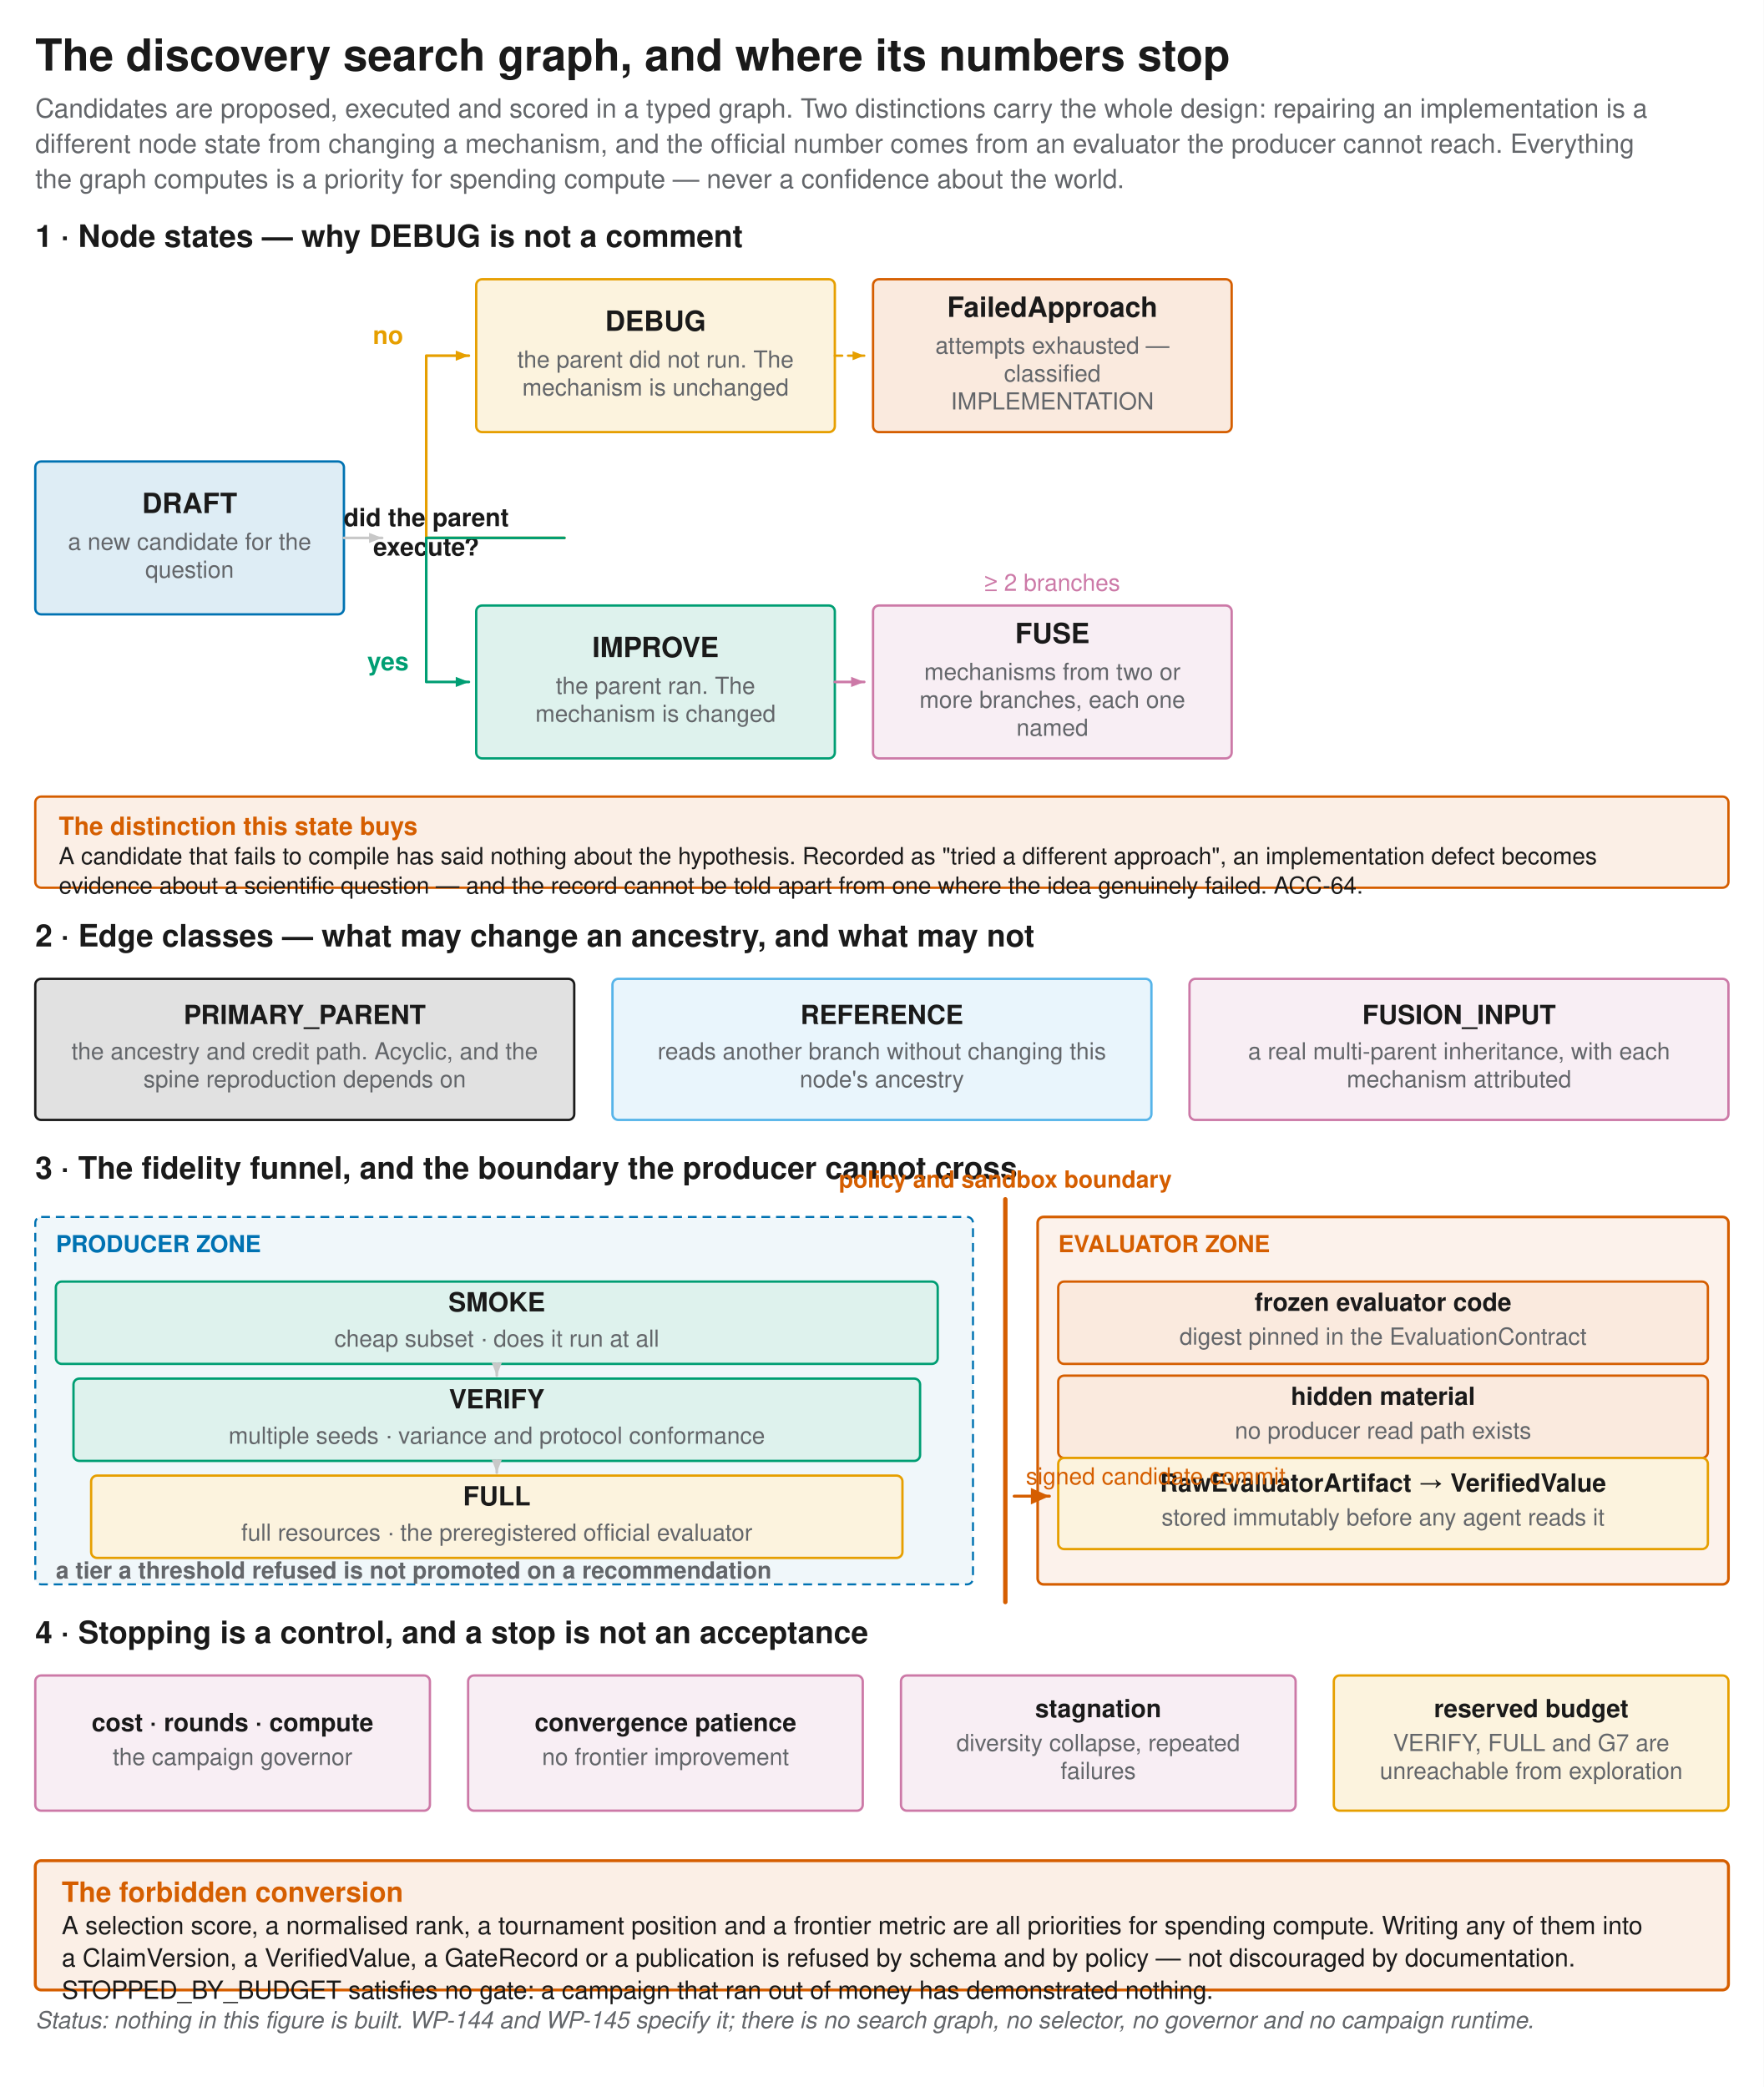
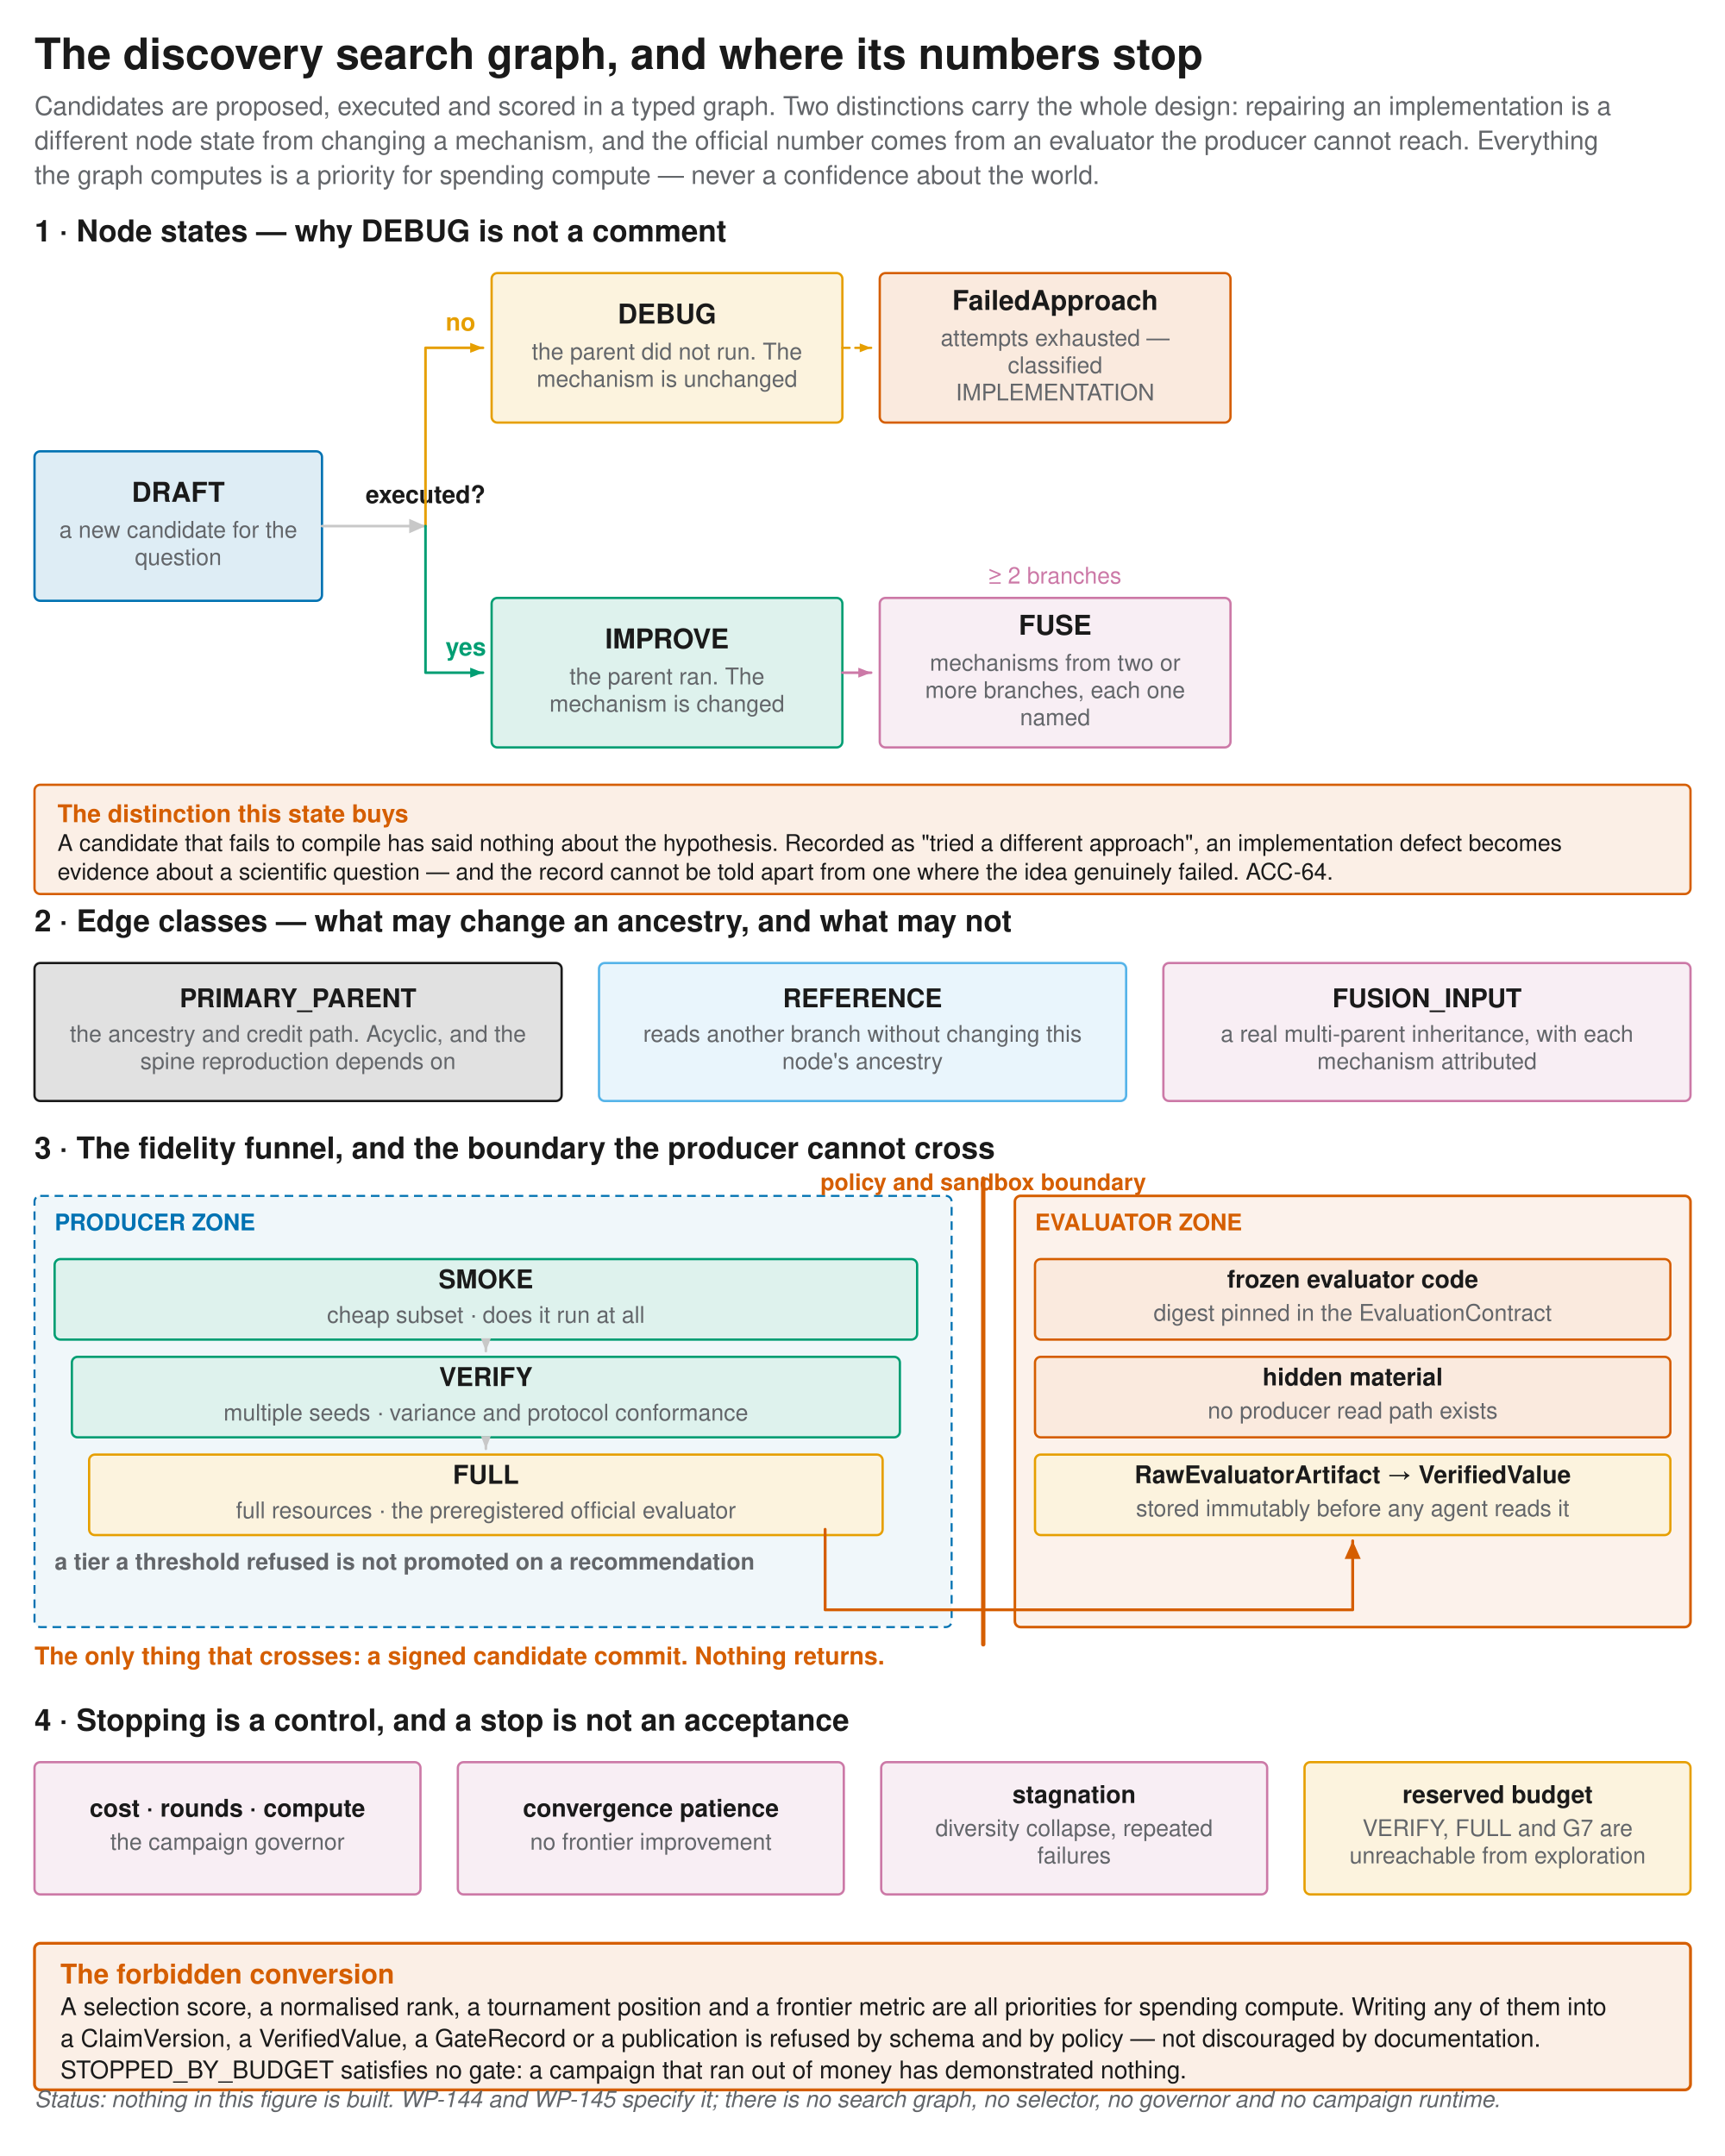
- <svg xmlns="http://www.w3.org/2000/svg" viewBox="0 0 1200 1420" width="100%" role="img">
+ <svg xmlns="http://www.w3.org/2000/svg" viewBox="0 0 1200 1500" width="100%" role="img">
  <defs>
    <marker id="arrow" viewBox="0 0 10 10" refX="9" refY="5" markerWidth="7" markerHeight="7" orient="auto-start-reverse">
      <path d="M 0 1 L 9 5 L 0 9 z" fill="context-stroke" />
    </marker>
    <marker id="arrowsm" viewBox="0 0 10 10" refX="9" refY="5" markerWidth="5.5" markerHeight="5.5" orient="auto-start-reverse">
      <path d="M 0 1.5 L 9 5 L 0 8.5 z" fill="context-stroke" />
    </marker>
    <pattern id="hatch" width="7" height="7" patternTransform="rotate(45)" patternUnits="userSpaceOnUse">
      <line x1="0" y1="0" x2="0" y2="7" stroke="#C8C8C8" stroke-width="2.2" />
    </pattern>
  </defs>
-   <rect width="1200" height="1420" fill="#FFFFFF" />
+   <rect width="1200" height="1500" fill="#FFFFFF" />
  <text x="24.0" y="48.0" font-family="Helvetica, Arial, 'Liberation Sans', 'DejaVu Sans', sans-serif" font-size="30" font-weight="700" font-style="normal" fill="#1A1A1A" text-anchor="start">The discovery search graph, and where its numbers stop</text>
  <text x="24.0" y="80.0" font-family="Helvetica, Arial, 'Liberation Sans', 'DejaVu Sans', sans-serif" font-size="18" font-weight="400" font-style="normal" fill="#63666A" text-anchor="start">Candidates are proposed, executed and scored in a typed graph. Two distinctions carry the whole design: repairing an implementation is a</text>
  <text x="24.0" y="104.0" font-family="Helvetica, Arial, 'Liberation Sans', 'DejaVu Sans', sans-serif" font-size="18" font-weight="400" font-style="normal" fill="#63666A" text-anchor="start">different node state from changing a mechanism, and the official number comes from an evaluator the producer cannot reach. Everything</text>
  <text x="24.0" y="128.0" font-family="Helvetica, Arial, 'Liberation Sans', 'DejaVu Sans', sans-serif" font-size="18" font-weight="400" font-style="normal" fill="#63666A" text-anchor="start">the graph computes is a priority for spending compute — never a confidence about the world.</text>
  <text x="24.0" y="168.0" font-family="Helvetica, Arial, 'Liberation Sans', 'DejaVu Sans', sans-serif" font-size="21" font-weight="700" font-style="normal" fill="#1A1A1A" text-anchor="start">1 · Node states — why DEBUG is not a comment</text>
-   <rect x="24.0" y="314.0" width="210.0" height="104.0" rx="4" fill="#deedf5" stroke="#0072B2" stroke-width="1.6" />
-   <text x="129.0" y="349.1" font-family="Helvetica, Arial, 'Liberation Sans', 'DejaVu Sans', sans-serif" font-size="19" font-weight="600" font-style="normal" fill="#1A1A1A" text-anchor="middle">DRAFT</text>
-   <text x="129.0" y="374.1" font-family="Helvetica, Arial, 'Liberation Sans', 'DejaVu Sans', sans-serif" font-size="16" font-weight="400" font-style="normal" fill="#63666A" text-anchor="middle">a new candidate for the</text>
-   <text x="129.0" y="393.1" font-family="Helvetica, Arial, 'Liberation Sans', 'DejaVu Sans', sans-serif" font-size="16" font-weight="400" font-style="normal" fill="#63666A" text-anchor="middle">question</text>
-   <path d="M 234 366.0 L 260 366.0" fill="none" stroke="#C8C8C8" stroke-width="1.8" stroke-linecap="round" stroke-linejoin="round" marker-end="url(#arrowsm)" />
-   <text x="290.0" y="358.0" font-family="Helvetica, Arial, 'Liberation Sans', 'DejaVu Sans', sans-serif" font-size="17" font-weight="700" font-style="normal" fill="#1A1A1A" text-anchor="middle">did the parent</text>
-   <text x="290.0" y="378.0" font-family="Helvetica, Arial, 'Liberation Sans', 'DejaVu Sans', sans-serif" font-size="17" font-weight="700" font-style="normal" fill="#1A1A1A" text-anchor="middle">execute?</text>
-   <path d="M 384 366.0 L 290 366.0 L 290 242.0 L 319 242.0" fill="none" stroke="#E69F00" stroke-width="1.8" stroke-linecap="round" stroke-linejoin="round" marker-end="url(#arrowsm)" />
-   <text x="264.0" y="234.0" font-family="Helvetica, Arial, 'Liberation Sans', 'DejaVu Sans', sans-serif" font-size="17" font-weight="700" font-style="normal" fill="#E69F00" text-anchor="middle">no</text>
-   <path d="M 384 366.0 L 290 366.0 L 290 464.0 L 319 464.0" fill="none" stroke="#009E73" stroke-width="1.8" stroke-linecap="round" stroke-linejoin="round" marker-end="url(#arrowsm)" />
-   <text x="264.0" y="456.0" font-family="Helvetica, Arial, 'Liberation Sans', 'DejaVu Sans', sans-serif" font-size="17" font-weight="700" font-style="normal" fill="#009E73" text-anchor="middle">yes</text>
-   <rect x="324.0" y="190.0" width="244.0" height="104.0" rx="4" fill="#fcf3de" stroke="#E69F00" stroke-width="1.6" />
-   <text x="446.0" y="225.1" font-family="Helvetica, Arial, 'Liberation Sans', 'DejaVu Sans', sans-serif" font-size="19" font-weight="600" font-style="normal" fill="#1A1A1A" text-anchor="middle">DEBUG</text>
-   <text x="446.0" y="250.1" font-family="Helvetica, Arial, 'Liberation Sans', 'DejaVu Sans', sans-serif" font-size="16" font-weight="400" font-style="normal" fill="#63666A" text-anchor="middle">the parent did not run. The</text>
-   <text x="446.0" y="269.1" font-family="Helvetica, Arial, 'Liberation Sans', 'DejaVu Sans', sans-serif" font-size="16" font-weight="400" font-style="normal" fill="#63666A" text-anchor="middle">mechanism is unchanged</text>
-   <rect x="324.0" y="412.0" width="244.0" height="104.0" rx="4" fill="#def2ed" stroke="#009E73" stroke-width="1.6" />
-   <text x="446.0" y="447.1" font-family="Helvetica, Arial, 'Liberation Sans', 'DejaVu Sans', sans-serif" font-size="19" font-weight="600" font-style="normal" fill="#1A1A1A" text-anchor="middle">IMPROVE</text>
-   <text x="446.0" y="472.1" font-family="Helvetica, Arial, 'Liberation Sans', 'DejaVu Sans', sans-serif" font-size="16" font-weight="400" font-style="normal" fill="#63666A" text-anchor="middle">the parent ran. The</text>
-   <text x="446.0" y="491.1" font-family="Helvetica, Arial, 'Liberation Sans', 'DejaVu Sans', sans-serif" font-size="16" font-weight="400" font-style="normal" fill="#63666A" text-anchor="middle">mechanism is changed</text>
-   <path d="M 568 242.0 L 588 242.0" fill="none" stroke="#E69F00" stroke-width="1.6" stroke-linecap="round" stroke-linejoin="round" stroke-dasharray="5 4" marker-end="url(#arrowsm)" />
-   <rect x="594.0" y="190.0" width="244.0" height="104.0" rx="4" fill="#faeade" stroke="#D55E00" stroke-width="1.6" />
-   <text x="716.0" y="215.6" font-family="Helvetica, Arial, 'Liberation Sans', 'DejaVu Sans', sans-serif" font-size="19" font-weight="600" font-style="normal" fill="#1A1A1A" text-anchor="middle">FailedApproach</text>
-   <text x="716.0" y="240.6" font-family="Helvetica, Arial, 'Liberation Sans', 'DejaVu Sans', sans-serif" font-size="16" font-weight="400" font-style="normal" fill="#63666A" text-anchor="middle">attempts exhausted —</text>
-   <text x="716.0" y="259.6" font-family="Helvetica, Arial, 'Liberation Sans', 'DejaVu Sans', sans-serif" font-size="16" font-weight="400" font-style="normal" fill="#63666A" text-anchor="middle">classified</text>
-   <text x="716.0" y="278.6" font-family="Helvetica, Arial, 'Liberation Sans', 'DejaVu Sans', sans-serif" font-size="16" font-weight="400" font-style="normal" fill="#63666A" text-anchor="middle">IMPLEMENTATION</text>
-   <path d="M 568 464.0 L 588 464.0" fill="none" stroke="#CC79A7" stroke-width="1.8" stroke-linecap="round" stroke-linejoin="round" marker-end="url(#arrowsm)" />
-   <rect x="594.0" y="412.0" width="244.0" height="104.0" rx="4" fill="#f8eef4" stroke="#CC79A7" stroke-width="1.6" />
-   <text x="716.0" y="437.6" font-family="Helvetica, Arial, 'Liberation Sans', 'DejaVu Sans', sans-serif" font-size="19" font-weight="600" font-style="normal" fill="#1A1A1A" text-anchor="middle">FUSE</text>
-   <text x="716.0" y="462.6" font-family="Helvetica, Arial, 'Liberation Sans', 'DejaVu Sans', sans-serif" font-size="16" font-weight="400" font-style="normal" fill="#63666A" text-anchor="middle">mechanisms from two or</text>
-   <text x="716.0" y="481.6" font-family="Helvetica, Arial, 'Liberation Sans', 'DejaVu Sans', sans-serif" font-size="16" font-weight="400" font-style="normal" fill="#63666A" text-anchor="middle">more branches, each one</text>
-   <text x="716.0" y="500.6" font-family="Helvetica, Arial, 'Liberation Sans', 'DejaVu Sans', sans-serif" font-size="16" font-weight="400" font-style="normal" fill="#63666A" text-anchor="middle">named</text>
-   <text x="716.0" y="402.0" font-family="Helvetica, Arial, 'Liberation Sans', 'DejaVu Sans', sans-serif" font-size="16" font-weight="400" font-style="normal" fill="#CC79A7" text-anchor="middle">≥ 2 branches</text>
-   <rect x="24.0" y="542.0" width="1152.0" height="62.0" rx="4" fill="#fbefe6" stroke="#D55E00" stroke-width="1.6" />
-   <text x="40.0" y="568.0" font-family="Helvetica, Arial, 'Liberation Sans', 'DejaVu Sans', sans-serif" font-size="17" font-weight="700" font-style="normal" fill="#D55E00" text-anchor="start">The distinction this state buys</text>
-   <text x="40.0" y="588.0" font-family="Helvetica, Arial, 'Liberation Sans', 'DejaVu Sans', sans-serif" font-size="16" font-weight="400" font-style="normal" fill="#1A1A1A" text-anchor="start">A candidate that fails to compile has said nothing about the hypothesis. Recorded as "tried a different approach", an implementation defect becomes</text>
-   <text x="40.0" y="608.0" font-family="Helvetica, Arial, 'Liberation Sans', 'DejaVu Sans', sans-serif" font-size="16" font-weight="400" font-style="normal" fill="#1A1A1A" text-anchor="start">evidence about a scientific question — and the record cannot be told apart from one where the idea genuinely failed. ACC-64.</text>
-   <text x="24.0" y="644.0" font-family="Helvetica, Arial, 'Liberation Sans', 'DejaVu Sans', sans-serif" font-size="21" font-weight="700" font-style="normal" fill="#1A1A1A" text-anchor="start">2 · Edge classes — what may change an ancestry, and what may not</text>
-   <rect x="24.0" y="666.0" width="366.7" height="96.0" rx="4" fill="#e1e1e1" stroke="#1A1A1A" stroke-width="1.6" />
-   <text x="207.3" y="696.8" font-family="Helvetica, Arial, 'Liberation Sans', 'DejaVu Sans', sans-serif" font-size="18" font-weight="600" font-style="normal" fill="#1A1A1A" text-anchor="middle">PRIMARY_PARENT</text>
-   <text x="207.3" y="720.8" font-family="Helvetica, Arial, 'Liberation Sans', 'DejaVu Sans', sans-serif" font-size="16" font-weight="400" font-style="normal" fill="#63666A" text-anchor="middle">the ancestry and credit path. Acyclic, and the</text>
-   <text x="207.3" y="739.8" font-family="Helvetica, Arial, 'Liberation Sans', 'DejaVu Sans', sans-serif" font-size="16" font-weight="400" font-style="normal" fill="#63666A" text-anchor="middle">spine reproduction depends on</text>
-   <rect x="416.7" y="666.0" width="366.7" height="96.0" rx="4" fill="#e9f5fc" stroke="#56B4E9" stroke-width="1.6" />
-   <text x="600.0" y="696.8" font-family="Helvetica, Arial, 'Liberation Sans', 'DejaVu Sans', sans-serif" font-size="18" font-weight="600" font-style="normal" fill="#1A1A1A" text-anchor="middle">REFERENCE</text>
-   <text x="600.0" y="720.8" font-family="Helvetica, Arial, 'Liberation Sans', 'DejaVu Sans', sans-serif" font-size="16" font-weight="400" font-style="normal" fill="#63666A" text-anchor="middle">reads another branch without changing this</text>
-   <text x="600.0" y="739.8" font-family="Helvetica, Arial, 'Liberation Sans', 'DejaVu Sans', sans-serif" font-size="16" font-weight="400" font-style="normal" fill="#63666A" text-anchor="middle">node's ancestry</text>
-   <rect x="809.3" y="666.0" width="366.7" height="96.0" rx="4" fill="#f8eef4" stroke="#CC79A7" stroke-width="1.6" />
-   <text x="992.7" y="696.8" font-family="Helvetica, Arial, 'Liberation Sans', 'DejaVu Sans', sans-serif" font-size="18" font-weight="600" font-style="normal" fill="#1A1A1A" text-anchor="middle">FUSION_INPUT</text>
-   <text x="992.7" y="720.8" font-family="Helvetica, Arial, 'Liberation Sans', 'DejaVu Sans', sans-serif" font-size="16" font-weight="400" font-style="normal" fill="#63666A" text-anchor="middle">a real multi-parent inheritance, with each</text>
-   <text x="992.7" y="739.8" font-family="Helvetica, Arial, 'Liberation Sans', 'DejaVu Sans', sans-serif" font-size="16" font-weight="400" font-style="normal" fill="#63666A" text-anchor="middle">mechanism attributed</text>
-   <text x="24.0" y="802.0" font-family="Helvetica, Arial, 'Liberation Sans', 'DejaVu Sans', sans-serif" font-size="21" font-weight="700" font-style="normal" fill="#1A1A1A" text-anchor="start">3 · The fidelity funnel, and the boundary the producer cannot cross</text>
-   <rect x="24.0" y="828.0" width="638.0" height="250.0" rx="4" fill="#f0f7fa" stroke="#0072B2" stroke-width="1.4" stroke-dasharray="6 4" />
-   <text x="38.0" y="852.0" font-family="Helvetica, Arial, 'Liberation Sans', 'DejaVu Sans', sans-serif" font-size="16" font-weight="700" font-style="normal" fill="#0072B2" text-anchor="start">PRODUCER ZONE</text>
-   <rect x="706.0" y="828.0" width="470.0" height="250.0" rx="4" fill="#fcf2eb" stroke="#D55E00" stroke-width="1.8" />
-   <text x="720.0" y="852.0" font-family="Helvetica, Arial, 'Liberation Sans', 'DejaVu Sans', sans-serif" font-size="16" font-weight="700" font-style="normal" fill="#D55E00" text-anchor="start">EVALUATOR ZONE</text>
-   <path d="M 684 816 L 684 1090" fill="none" stroke="#D55E00" stroke-width="3.0" stroke-linecap="round" stroke-linejoin="round" />
-   <text x="684.0" y="808.0" font-family="Helvetica, Arial, 'Liberation Sans', 'DejaVu Sans', sans-serif" font-size="16" font-weight="600" font-style="normal" fill="#D55E00" text-anchor="middle">policy and sandbox boundary</text>
-   <rect x="38.0" y="872.0" width="600.0" height="56.0" rx="4" fill="#def2ed" stroke="#009E73" stroke-width="1.6" />
-   <text x="338.0" y="892.3" font-family="Helvetica, Arial, 'Liberation Sans', 'DejaVu Sans', sans-serif" font-size="18" font-weight="600" font-style="normal" fill="#1A1A1A" text-anchor="middle">SMOKE</text>
-   <text x="338.0" y="916.3" font-family="Helvetica, Arial, 'Liberation Sans', 'DejaVu Sans', sans-serif" font-size="16" font-weight="400" font-style="normal" fill="#63666A" text-anchor="middle">cheap subset · does it run at all</text>
-   <rect x="50.0" y="938.0" width="576.0" height="56.0" rx="4" fill="#def2ed" stroke="#009E73" stroke-width="1.6" />
-   <text x="338.0" y="958.3" font-family="Helvetica, Arial, 'Liberation Sans', 'DejaVu Sans', sans-serif" font-size="18" font-weight="600" font-style="normal" fill="#1A1A1A" text-anchor="middle">VERIFY</text>
-   <text x="338.0" y="982.3" font-family="Helvetica, Arial, 'Liberation Sans', 'DejaVu Sans', sans-serif" font-size="16" font-weight="400" font-style="normal" fill="#63666A" text-anchor="middle">multiple seeds · variance and protocol conformance</text>
-   <path d="M 338.0 928 L 338.0 936" fill="none" stroke="#C8C8C8" stroke-width="1.8" stroke-linecap="round" stroke-linejoin="round" marker-end="url(#arrowsm)" />
-   <rect x="62.0" y="1004.0" width="552.0" height="56.0" rx="4" fill="#fcf3de" stroke="#E69F00" stroke-width="1.6" />
-   <text x="338.0" y="1024.3" font-family="Helvetica, Arial, 'Liberation Sans', 'DejaVu Sans', sans-serif" font-size="18" font-weight="600" font-style="normal" fill="#1A1A1A" text-anchor="middle">FULL</text>
-   <text x="338.0" y="1048.3" font-family="Helvetica, Arial, 'Liberation Sans', 'DejaVu Sans', sans-serif" font-size="16" font-weight="400" font-style="normal" fill="#63666A" text-anchor="middle">full resources · the preregistered official evaluator</text>
-   <path d="M 338.0 994 L 338.0 1002" fill="none" stroke="#C8C8C8" stroke-width="1.8" stroke-linecap="round" stroke-linejoin="round" marker-end="url(#arrowsm)" />
-   <text x="38.0" y="1074.0" font-family="Helvetica, Arial, 'Liberation Sans', 'DejaVu Sans', sans-serif" font-size="16" font-weight="600" font-style="normal" fill="#63666A" text-anchor="start">a tier a threshold refused is not promoted on a recommendation</text>
-   <rect x="720.0" y="872.0" width="442.0" height="56.0" rx="4" fill="#faeade" stroke="#D55E00" stroke-width="1.6" />
-   <text x="941.0" y="891.9" font-family="Helvetica, Arial, 'Liberation Sans', 'DejaVu Sans', sans-serif" font-size="17" font-weight="600" font-style="normal" fill="#1A1A1A" text-anchor="middle">frozen evaluator code</text>
-   <text x="941.0" y="914.9" font-family="Helvetica, Arial, 'Liberation Sans', 'DejaVu Sans', sans-serif" font-size="16" font-weight="400" font-style="normal" fill="#63666A" text-anchor="middle">digest pinned in the EvaluationContract</text>
-   <rect x="720.0" y="936.0" width="442.0" height="56.0" rx="4" fill="#faeade" stroke="#D55E00" stroke-width="1.6" />
-   <text x="941.0" y="955.9" font-family="Helvetica, Arial, 'Liberation Sans', 'DejaVu Sans', sans-serif" font-size="17" font-weight="600" font-style="normal" fill="#1A1A1A" text-anchor="middle">hidden material</text>
-   <text x="941.0" y="978.9" font-family="Helvetica, Arial, 'Liberation Sans', 'DejaVu Sans', sans-serif" font-size="16" font-weight="400" font-style="normal" fill="#63666A" text-anchor="middle">no producer read path exists</text>
-   <rect x="720.0" y="992.0" width="442.0" height="62.0" rx="4" fill="#fcf3de" stroke="#E69F00" stroke-width="1.6" />
-   <text x="941.0" y="1014.9" font-family="Helvetica, Arial, 'Liberation Sans', 'DejaVu Sans', sans-serif" font-size="17" font-weight="600" font-style="normal" fill="#1A1A1A" text-anchor="middle">RawEvaluatorArtifact → VerifiedValue</text>
-   <text x="941.0" y="1037.9" font-family="Helvetica, Arial, 'Liberation Sans', 'DejaVu Sans', sans-serif" font-size="16" font-weight="400" font-style="normal" fill="#63666A" text-anchor="middle">stored immutably before any agent reads it</text>
-   <path d="M 690 1018 L 714 1018" fill="none" stroke="#D55E00" stroke-width="2.0" stroke-linecap="round" stroke-linejoin="round" marker-end="url(#arrow)" />
-   <text x="698.0" y="1010.0" font-family="Helvetica, Arial, 'Liberation Sans', 'DejaVu Sans', sans-serif" font-size="16" font-weight="400" font-style="normal" fill="#D55E00" text-anchor="start">signed candidate commit</text>
-   <text x="24.0" y="1118.0" font-family="Helvetica, Arial, 'Liberation Sans', 'DejaVu Sans', sans-serif" font-size="21" font-weight="700" font-style="normal" fill="#1A1A1A" text-anchor="start">4 · Stopping is a control, and a stop is not an acceptance</text>
-   <rect x="24.0" y="1140.0" width="268.5" height="92.0" rx="4" fill="#f8eef4" stroke="#CC79A7" stroke-width="1.6" />
-   <text x="158.2" y="1177.9" font-family="Helvetica, Arial, 'Liberation Sans', 'DejaVu Sans', sans-serif" font-size="17" font-weight="600" font-style="normal" fill="#1A1A1A" text-anchor="middle">cost · rounds · compute</text>
-   <text x="158.2" y="1200.9" font-family="Helvetica, Arial, 'Liberation Sans', 'DejaVu Sans', sans-serif" font-size="16" font-weight="400" font-style="normal" fill="#63666A" text-anchor="middle">the campaign governor</text>
-   <rect x="318.5" y="1140.0" width="268.5" height="92.0" rx="4" fill="#f8eef4" stroke="#CC79A7" stroke-width="1.6" />
-   <text x="452.8" y="1177.9" font-family="Helvetica, Arial, 'Liberation Sans', 'DejaVu Sans', sans-serif" font-size="17" font-weight="600" font-style="normal" fill="#1A1A1A" text-anchor="middle">convergence patience</text>
-   <text x="452.8" y="1200.9" font-family="Helvetica, Arial, 'Liberation Sans', 'DejaVu Sans', sans-serif" font-size="16" font-weight="400" font-style="normal" fill="#63666A" text-anchor="middle">no frontier improvement</text>
-   <rect x="613.0" y="1140.0" width="268.5" height="92.0" rx="4" fill="#f8eef4" stroke="#CC79A7" stroke-width="1.6" />
-   <text x="747.2" y="1168.4" font-family="Helvetica, Arial, 'Liberation Sans', 'DejaVu Sans', sans-serif" font-size="17" font-weight="600" font-style="normal" fill="#1A1A1A" text-anchor="middle">stagnation</text>
-   <text x="747.2" y="1191.4" font-family="Helvetica, Arial, 'Liberation Sans', 'DejaVu Sans', sans-serif" font-size="16" font-weight="400" font-style="normal" fill="#63666A" text-anchor="middle">diversity collapse, repeated</text>
-   <text x="747.2" y="1210.4" font-family="Helvetica, Arial, 'Liberation Sans', 'DejaVu Sans', sans-serif" font-size="16" font-weight="400" font-style="normal" fill="#63666A" text-anchor="middle">failures</text>
-   <rect x="907.5" y="1140.0" width="268.5" height="92.0" rx="4" fill="#fcf3de" stroke="#E69F00" stroke-width="1.6" />
-   <text x="1041.8" y="1168.4" font-family="Helvetica, Arial, 'Liberation Sans', 'DejaVu Sans', sans-serif" font-size="17" font-weight="600" font-style="normal" fill="#1A1A1A" text-anchor="middle">reserved budget</text>
-   <text x="1041.8" y="1191.4" font-family="Helvetica, Arial, 'Liberation Sans', 'DejaVu Sans', sans-serif" font-size="16" font-weight="400" font-style="normal" fill="#63666A" text-anchor="middle">VERIFY, FULL and G7 are</text>
-   <text x="1041.8" y="1210.4" font-family="Helvetica, Arial, 'Liberation Sans', 'DejaVu Sans', sans-serif" font-size="16" font-weight="400" font-style="normal" fill="#63666A" text-anchor="middle">unreachable from exploration</text>
-   <rect x="24.0" y="1266.0" width="1152.0" height="88.0" rx="4" fill="#fbefe6" stroke="#D55E00" stroke-width="2.0" />
-   <text x="42.0" y="1294.0" font-family="Helvetica, Arial, 'Liberation Sans', 'DejaVu Sans', sans-serif" font-size="19" font-weight="700" font-style="normal" fill="#D55E00" text-anchor="start">The forbidden conversion</text>
-   <text x="42.0" y="1316.0" font-family="Helvetica, Arial, 'Liberation Sans', 'DejaVu Sans', sans-serif" font-size="17" font-weight="400" font-style="normal" fill="#1A1A1A" text-anchor="start">A selection score, a normalised rank, a tournament position and a frontier metric are all priorities for spending compute. Writing any of them into</text>
-   <text x="42.0" y="1338.0" font-family="Helvetica, Arial, 'Liberation Sans', 'DejaVu Sans', sans-serif" font-size="17" font-weight="400" font-style="normal" fill="#1A1A1A" text-anchor="start">a ClaimVersion, a VerifiedValue, a GateRecord or a publication is refused by schema and by policy — not discouraged by documentation.</text>
-   <text x="42.0" y="1360.0" font-family="Helvetica, Arial, 'Liberation Sans', 'DejaVu Sans', sans-serif" font-size="17" font-weight="400" font-style="normal" fill="#1A1A1A" text-anchor="start">STOPPED_BY_BUDGET satisfies no gate: a campaign that ran out of money has demonstrated nothing.</text>
-   <text x="24.0" y="1380.0" font-family="Helvetica, Arial, 'Liberation Sans', 'DejaVu Sans', sans-serif" font-size="16" font-weight="400" font-style="italic" fill="#63666A" text-anchor="start">Status: nothing in this figure is built. WP-144 and WP-145 specify it; there is no search graph, no selector, no governor and no campaign runtime.</text>
+   <rect x="24.0" y="314.0" width="200.0" height="104.0" rx="4" fill="#deedf5" stroke="#0072B2" stroke-width="1.6" />
+   <text x="124.0" y="349.1" font-family="Helvetica, Arial, 'Liberation Sans', 'DejaVu Sans', sans-serif" font-size="19" font-weight="600" font-style="normal" fill="#1A1A1A" text-anchor="middle">DRAFT</text>
+   <text x="124.0" y="374.1" font-family="Helvetica, Arial, 'Liberation Sans', 'DejaVu Sans', sans-serif" font-size="16" font-weight="400" font-style="normal" fill="#63666A" text-anchor="middle">a new candidate for the</text>
+   <text x="124.0" y="393.1" font-family="Helvetica, Arial, 'Liberation Sans', 'DejaVu Sans', sans-serif" font-size="16" font-weight="400" font-style="normal" fill="#63666A" text-anchor="middle">question</text>
+   <path d="M 224 366.0 L 296 366.0" fill="none" stroke="#C8C8C8" stroke-width="1.8" stroke-linecap="round" stroke-linejoin="round" marker-end="url(#arrow)" />
+   <text x="296.0" y="350.0" font-family="Helvetica, Arial, 'Liberation Sans', 'DejaVu Sans', sans-serif" font-size="17" font-weight="700" font-style="normal" fill="#1A1A1A" text-anchor="middle">executed?</text>
+   <path d="M 296 366.0 L 296 242.0 L 336 242.0" fill="none" stroke="#E69F00" stroke-width="1.8" stroke-linecap="round" stroke-linejoin="round" marker-end="url(#arrowsm)" />
+   <text x="310.0" y="230.0" font-family="Helvetica, Arial, 'Liberation Sans', 'DejaVu Sans', sans-serif" font-size="17" font-weight="700" font-style="normal" fill="#E69F00" text-anchor="start">no</text>
+   <path d="M 296 366.0 L 296 468.0 L 336 468.0" fill="none" stroke="#009E73" stroke-width="1.8" stroke-linecap="round" stroke-linejoin="round" marker-end="url(#arrowsm)" />
+   <text x="310.0" y="456.0" font-family="Helvetica, Arial, 'Liberation Sans', 'DejaVu Sans', sans-serif" font-size="17" font-weight="700" font-style="normal" fill="#009E73" text-anchor="start">yes</text>
+   <rect x="342.0" y="190.0" width="244.0" height="104.0" rx="4" fill="#fcf3de" stroke="#E69F00" stroke-width="1.6" />
+   <text x="464.0" y="225.1" font-family="Helvetica, Arial, 'Liberation Sans', 'DejaVu Sans', sans-serif" font-size="19" font-weight="600" font-style="normal" fill="#1A1A1A" text-anchor="middle">DEBUG</text>
+   <text x="464.0" y="250.1" font-family="Helvetica, Arial, 'Liberation Sans', 'DejaVu Sans', sans-serif" font-size="16" font-weight="400" font-style="normal" fill="#63666A" text-anchor="middle">the parent did not run. The</text>
+   <text x="464.0" y="269.1" font-family="Helvetica, Arial, 'Liberation Sans', 'DejaVu Sans', sans-serif" font-size="16" font-weight="400" font-style="normal" fill="#63666A" text-anchor="middle">mechanism is unchanged</text>
+   <rect x="342.0" y="416.0" width="244.0" height="104.0" rx="4" fill="#def2ed" stroke="#009E73" stroke-width="1.6" />
+   <text x="464.0" y="451.1" font-family="Helvetica, Arial, 'Liberation Sans', 'DejaVu Sans', sans-serif" font-size="19" font-weight="600" font-style="normal" fill="#1A1A1A" text-anchor="middle">IMPROVE</text>
+   <text x="464.0" y="476.1" font-family="Helvetica, Arial, 'Liberation Sans', 'DejaVu Sans', sans-serif" font-size="16" font-weight="400" font-style="normal" fill="#63666A" text-anchor="middle">the parent ran. The</text>
+   <text x="464.0" y="495.1" font-family="Helvetica, Arial, 'Liberation Sans', 'DejaVu Sans', sans-serif" font-size="16" font-weight="400" font-style="normal" fill="#63666A" text-anchor="middle">mechanism is changed</text>
+   <path d="M 586 242.0 L 606 242.0" fill="none" stroke="#E69F00" stroke-width="1.6" stroke-linecap="round" stroke-linejoin="round" stroke-dasharray="5 4" marker-end="url(#arrowsm)" />
+   <rect x="612.0" y="190.0" width="244.0" height="104.0" rx="4" fill="#faeade" stroke="#D55E00" stroke-width="1.6" />
+   <text x="734.0" y="215.6" font-family="Helvetica, Arial, 'Liberation Sans', 'DejaVu Sans', sans-serif" font-size="19" font-weight="600" font-style="normal" fill="#1A1A1A" text-anchor="middle">FailedApproach</text>
+   <text x="734.0" y="240.6" font-family="Helvetica, Arial, 'Liberation Sans', 'DejaVu Sans', sans-serif" font-size="16" font-weight="400" font-style="normal" fill="#63666A" text-anchor="middle">attempts exhausted —</text>
+   <text x="734.0" y="259.6" font-family="Helvetica, Arial, 'Liberation Sans', 'DejaVu Sans', sans-serif" font-size="16" font-weight="400" font-style="normal" fill="#63666A" text-anchor="middle">classified</text>
+   <text x="734.0" y="278.6" font-family="Helvetica, Arial, 'Liberation Sans', 'DejaVu Sans', sans-serif" font-size="16" font-weight="400" font-style="normal" fill="#63666A" text-anchor="middle">IMPLEMENTATION</text>
+   <path d="M 586 468.0 L 606 468.0" fill="none" stroke="#CC79A7" stroke-width="1.8" stroke-linecap="round" stroke-linejoin="round" marker-end="url(#arrowsm)" />
+   <rect x="612.0" y="416.0" width="244.0" height="104.0" rx="4" fill="#f8eef4" stroke="#CC79A7" stroke-width="1.6" />
+   <text x="734.0" y="441.6" font-family="Helvetica, Arial, 'Liberation Sans', 'DejaVu Sans', sans-serif" font-size="19" font-weight="600" font-style="normal" fill="#1A1A1A" text-anchor="middle">FUSE</text>
+   <text x="734.0" y="466.6" font-family="Helvetica, Arial, 'Liberation Sans', 'DejaVu Sans', sans-serif" font-size="16" font-weight="400" font-style="normal" fill="#63666A" text-anchor="middle">mechanisms from two or</text>
+   <text x="734.0" y="485.6" font-family="Helvetica, Arial, 'Liberation Sans', 'DejaVu Sans', sans-serif" font-size="16" font-weight="400" font-style="normal" fill="#63666A" text-anchor="middle">more branches, each one</text>
+   <text x="734.0" y="504.6" font-family="Helvetica, Arial, 'Liberation Sans', 'DejaVu Sans', sans-serif" font-size="16" font-weight="400" font-style="normal" fill="#63666A" text-anchor="middle">named</text>
+   <text x="734.0" y="406.0" font-family="Helvetica, Arial, 'Liberation Sans', 'DejaVu Sans', sans-serif" font-size="16" font-weight="400" font-style="normal" fill="#CC79A7" text-anchor="middle">≥ 2 branches</text>
+   <rect x="24.0" y="546.0" width="1152.0" height="76.0" rx="4" fill="#fbefe6" stroke="#D55E00" stroke-width="1.6" />
+   <text x="40.0" y="572.0" font-family="Helvetica, Arial, 'Liberation Sans', 'DejaVu Sans', sans-serif" font-size="17" font-weight="700" font-style="normal" fill="#D55E00" text-anchor="start">The distinction this state buys</text>
+   <text x="40.0" y="592.0" font-family="Helvetica, Arial, 'Liberation Sans', 'DejaVu Sans', sans-serif" font-size="16" font-weight="400" font-style="normal" fill="#1A1A1A" text-anchor="start">A candidate that fails to compile has said nothing about the hypothesis. Recorded as "tried a different approach", an implementation defect becomes</text>
+   <text x="40.0" y="612.0" font-family="Helvetica, Arial, 'Liberation Sans', 'DejaVu Sans', sans-serif" font-size="16" font-weight="400" font-style="normal" fill="#1A1A1A" text-anchor="start">evidence about a scientific question — and the record cannot be told apart from one where the idea genuinely failed. ACC-64.</text>
+   <text x="24.0" y="648.0" font-family="Helvetica, Arial, 'Liberation Sans', 'DejaVu Sans', sans-serif" font-size="21" font-weight="700" font-style="normal" fill="#1A1A1A" text-anchor="start">2 · Edge classes — what may change an ancestry, and what may not</text>
+   <rect x="24.0" y="670.0" width="366.7" height="96.0" rx="4" fill="#e1e1e1" stroke="#1A1A1A" stroke-width="1.6" />
+   <text x="207.3" y="700.8" font-family="Helvetica, Arial, 'Liberation Sans', 'DejaVu Sans', sans-serif" font-size="18" font-weight="600" font-style="normal" fill="#1A1A1A" text-anchor="middle">PRIMARY_PARENT</text>
+   <text x="207.3" y="724.8" font-family="Helvetica, Arial, 'Liberation Sans', 'DejaVu Sans', sans-serif" font-size="16" font-weight="400" font-style="normal" fill="#63666A" text-anchor="middle">the ancestry and credit path. Acyclic, and the</text>
+   <text x="207.3" y="743.8" font-family="Helvetica, Arial, 'Liberation Sans', 'DejaVu Sans', sans-serif" font-size="16" font-weight="400" font-style="normal" fill="#63666A" text-anchor="middle">spine reproduction depends on</text>
+   <rect x="416.7" y="670.0" width="366.7" height="96.0" rx="4" fill="#e9f5fc" stroke="#56B4E9" stroke-width="1.6" />
+   <text x="600.0" y="700.8" font-family="Helvetica, Arial, 'Liberation Sans', 'DejaVu Sans', sans-serif" font-size="18" font-weight="600" font-style="normal" fill="#1A1A1A" text-anchor="middle">REFERENCE</text>
+   <text x="600.0" y="724.8" font-family="Helvetica, Arial, 'Liberation Sans', 'DejaVu Sans', sans-serif" font-size="16" font-weight="400" font-style="normal" fill="#63666A" text-anchor="middle">reads another branch without changing this</text>
+   <text x="600.0" y="743.8" font-family="Helvetica, Arial, 'Liberation Sans', 'DejaVu Sans', sans-serif" font-size="16" font-weight="400" font-style="normal" fill="#63666A" text-anchor="middle">node's ancestry</text>
+   <rect x="809.3" y="670.0" width="366.7" height="96.0" rx="4" fill="#f8eef4" stroke="#CC79A7" stroke-width="1.6" />
+   <text x="992.7" y="700.8" font-family="Helvetica, Arial, 'Liberation Sans', 'DejaVu Sans', sans-serif" font-size="18" font-weight="600" font-style="normal" fill="#1A1A1A" text-anchor="middle">FUSION_INPUT</text>
+   <text x="992.7" y="724.8" font-family="Helvetica, Arial, 'Liberation Sans', 'DejaVu Sans', sans-serif" font-size="16" font-weight="400" font-style="normal" fill="#63666A" text-anchor="middle">a real multi-parent inheritance, with each</text>
+   <text x="992.7" y="743.8" font-family="Helvetica, Arial, 'Liberation Sans', 'DejaVu Sans', sans-serif" font-size="16" font-weight="400" font-style="normal" fill="#63666A" text-anchor="middle">mechanism attributed</text>
+   <text x="24.0" y="806.0" font-family="Helvetica, Arial, 'Liberation Sans', 'DejaVu Sans', sans-serif" font-size="21" font-weight="700" font-style="normal" fill="#1A1A1A" text-anchor="start">3 · The fidelity funnel, and the boundary the producer cannot cross</text>
+   <rect x="24.0" y="832.0" width="638.0" height="300.0" rx="4" fill="#f0f7fa" stroke="#0072B2" stroke-width="1.4" stroke-dasharray="6 4" />
+   <text x="38.0" y="856.0" font-family="Helvetica, Arial, 'Liberation Sans', 'DejaVu Sans', sans-serif" font-size="16" font-weight="700" font-style="normal" fill="#0072B2" text-anchor="start">PRODUCER ZONE</text>
+   <rect x="706.0" y="832.0" width="470.0" height="300.0" rx="4" fill="#fcf2eb" stroke="#D55E00" stroke-width="1.8" />
+   <text x="720.0" y="856.0" font-family="Helvetica, Arial, 'Liberation Sans', 'DejaVu Sans', sans-serif" font-size="16" font-weight="700" font-style="normal" fill="#D55E00" text-anchor="start">EVALUATOR ZONE</text>
+   <path d="M 684 820 L 684 1144" fill="none" stroke="#D55E00" stroke-width="3.0" stroke-linecap="round" stroke-linejoin="round" />
+   <text x="684.0" y="828.0" font-family="Helvetica, Arial, 'Liberation Sans', 'DejaVu Sans', sans-serif" font-size="16" font-weight="600" font-style="normal" fill="#D55E00" text-anchor="middle">policy and sandbox boundary</text>
+   <rect x="38.0" y="876.0" width="600.0" height="56.0" rx="4" fill="#def2ed" stroke="#009E73" stroke-width="1.6" />
+   <text x="338.0" y="896.3" font-family="Helvetica, Arial, 'Liberation Sans', 'DejaVu Sans', sans-serif" font-size="18" font-weight="600" font-style="normal" fill="#1A1A1A" text-anchor="middle">SMOKE</text>
+   <text x="338.0" y="920.3" font-family="Helvetica, Arial, 'Liberation Sans', 'DejaVu Sans', sans-serif" font-size="16" font-weight="400" font-style="normal" fill="#63666A" text-anchor="middle">cheap subset · does it run at all</text>
+   <rect x="50.0" y="944.0" width="576.0" height="56.0" rx="4" fill="#def2ed" stroke="#009E73" stroke-width="1.6" />
+   <text x="338.0" y="964.3" font-family="Helvetica, Arial, 'Liberation Sans', 'DejaVu Sans', sans-serif" font-size="18" font-weight="600" font-style="normal" fill="#1A1A1A" text-anchor="middle">VERIFY</text>
+   <text x="338.0" y="988.3" font-family="Helvetica, Arial, 'Liberation Sans', 'DejaVu Sans', sans-serif" font-size="16" font-weight="400" font-style="normal" fill="#63666A" text-anchor="middle">multiple seeds · variance and protocol conformance</text>
+   <path d="M 338.0 934 L 338.0 940" fill="none" stroke="#C8C8C8" stroke-width="1.8" stroke-linecap="round" stroke-linejoin="round" marker-end="url(#arrowsm)" />
+   <rect x="62.0" y="1012.0" width="552.0" height="56.0" rx="4" fill="#fcf3de" stroke="#E69F00" stroke-width="1.6" />
+   <text x="338.0" y="1032.3" font-family="Helvetica, Arial, 'Liberation Sans', 'DejaVu Sans', sans-serif" font-size="18" font-weight="600" font-style="normal" fill="#1A1A1A" text-anchor="middle">FULL</text>
+   <text x="338.0" y="1056.3" font-family="Helvetica, Arial, 'Liberation Sans', 'DejaVu Sans', sans-serif" font-size="16" font-weight="400" font-style="normal" fill="#63666A" text-anchor="middle">full resources · the preregistered official evaluator</text>
+   <path d="M 338.0 1002 L 338.0 1008" fill="none" stroke="#C8C8C8" stroke-width="1.8" stroke-linecap="round" stroke-linejoin="round" marker-end="url(#arrowsm)" />
+   <text x="38.0" y="1092.0" font-family="Helvetica, Arial, 'Liberation Sans', 'DejaVu Sans', sans-serif" font-size="16" font-weight="600" font-style="normal" fill="#63666A" text-anchor="start">a tier a threshold refused is not promoted on a recommendation</text>
+   <rect x="720.0" y="876.0" width="442.0" height="56.0" rx="4" fill="#faeade" stroke="#D55E00" stroke-width="1.6" />
+   <text x="941.0" y="895.9" font-family="Helvetica, Arial, 'Liberation Sans', 'DejaVu Sans', sans-serif" font-size="17" font-weight="600" font-style="normal" fill="#1A1A1A" text-anchor="middle">frozen evaluator code</text>
+   <text x="941.0" y="918.9" font-family="Helvetica, Arial, 'Liberation Sans', 'DejaVu Sans', sans-serif" font-size="16" font-weight="400" font-style="normal" fill="#63666A" text-anchor="middle">digest pinned in the EvaluationContract</text>
+   <rect x="720.0" y="944.0" width="442.0" height="56.0" rx="4" fill="#faeade" stroke="#D55E00" stroke-width="1.6" />
+   <text x="941.0" y="963.9" font-family="Helvetica, Arial, 'Liberation Sans', 'DejaVu Sans', sans-serif" font-size="17" font-weight="600" font-style="normal" fill="#1A1A1A" text-anchor="middle">hidden material</text>
+   <text x="941.0" y="986.9" font-family="Helvetica, Arial, 'Liberation Sans', 'DejaVu Sans', sans-serif" font-size="16" font-weight="400" font-style="normal" fill="#63666A" text-anchor="middle">no producer read path exists</text>
+   <rect x="720.0" y="1012.0" width="442.0" height="56.0" rx="4" fill="#fcf3de" stroke="#E69F00" stroke-width="1.6" />
+   <text x="941.0" y="1031.9" font-family="Helvetica, Arial, 'Liberation Sans', 'DejaVu Sans', sans-serif" font-size="17" font-weight="600" font-style="normal" fill="#1A1A1A" text-anchor="middle">RawEvaluatorArtifact → VerifiedValue</text>
+   <text x="941.0" y="1054.9" font-family="Helvetica, Arial, 'Liberation Sans', 'DejaVu Sans', sans-serif" font-size="16" font-weight="400" font-style="normal" fill="#63666A" text-anchor="middle">stored immutably before any agent reads it</text>
+   <path d="M 574 1064 L 574 1120 L 941.0 1120 L 941.0 1072" fill="none" stroke="#D55E00" stroke-width="2.0" stroke-linecap="round" stroke-linejoin="round" marker-end="url(#arrow)" />
+   <text x="24.0" y="1158.0" font-family="Helvetica, Arial, 'Liberation Sans', 'DejaVu Sans', sans-serif" font-size="17" font-weight="600" font-style="normal" fill="#D55E00" text-anchor="start">The only thing that crosses: a signed candidate commit. Nothing returns.</text>
+   <text x="24.0" y="1204.0" font-family="Helvetica, Arial, 'Liberation Sans', 'DejaVu Sans', sans-serif" font-size="21" font-weight="700" font-style="normal" fill="#1A1A1A" text-anchor="start">4 · Stopping is a control, and a stop is not an acceptance</text>
+   <rect x="24.0" y="1226.0" width="268.5" height="92.0" rx="4" fill="#f8eef4" stroke="#CC79A7" stroke-width="1.6" />
+   <text x="158.2" y="1263.9" font-family="Helvetica, Arial, 'Liberation Sans', 'DejaVu Sans', sans-serif" font-size="17" font-weight="600" font-style="normal" fill="#1A1A1A" text-anchor="middle">cost · rounds · compute</text>
+   <text x="158.2" y="1286.9" font-family="Helvetica, Arial, 'Liberation Sans', 'DejaVu Sans', sans-serif" font-size="16" font-weight="400" font-style="normal" fill="#63666A" text-anchor="middle">the campaign governor</text>
+   <rect x="318.5" y="1226.0" width="268.5" height="92.0" rx="4" fill="#f8eef4" stroke="#CC79A7" stroke-width="1.6" />
+   <text x="452.8" y="1263.9" font-family="Helvetica, Arial, 'Liberation Sans', 'DejaVu Sans', sans-serif" font-size="17" font-weight="600" font-style="normal" fill="#1A1A1A" text-anchor="middle">convergence patience</text>
+   <text x="452.8" y="1286.9" font-family="Helvetica, Arial, 'Liberation Sans', 'DejaVu Sans', sans-serif" font-size="16" font-weight="400" font-style="normal" fill="#63666A" text-anchor="middle">no frontier improvement</text>
+   <rect x="613.0" y="1226.0" width="268.5" height="92.0" rx="4" fill="#f8eef4" stroke="#CC79A7" stroke-width="1.6" />
+   <text x="747.2" y="1254.4" font-family="Helvetica, Arial, 'Liberation Sans', 'DejaVu Sans', sans-serif" font-size="17" font-weight="600" font-style="normal" fill="#1A1A1A" text-anchor="middle">stagnation</text>
+   <text x="747.2" y="1277.4" font-family="Helvetica, Arial, 'Liberation Sans', 'DejaVu Sans', sans-serif" font-size="16" font-weight="400" font-style="normal" fill="#63666A" text-anchor="middle">diversity collapse, repeated</text>
+   <text x="747.2" y="1296.4" font-family="Helvetica, Arial, 'Liberation Sans', 'DejaVu Sans', sans-serif" font-size="16" font-weight="400" font-style="normal" fill="#63666A" text-anchor="middle">failures</text>
+   <rect x="907.5" y="1226.0" width="268.5" height="92.0" rx="4" fill="#fcf3de" stroke="#E69F00" stroke-width="1.6" />
+   <text x="1041.8" y="1254.4" font-family="Helvetica, Arial, 'Liberation Sans', 'DejaVu Sans', sans-serif" font-size="17" font-weight="600" font-style="normal" fill="#1A1A1A" text-anchor="middle">reserved budget</text>
+   <text x="1041.8" y="1277.4" font-family="Helvetica, Arial, 'Liberation Sans', 'DejaVu Sans', sans-serif" font-size="16" font-weight="400" font-style="normal" fill="#63666A" text-anchor="middle">VERIFY, FULL and G7 are</text>
+   <text x="1041.8" y="1296.4" font-family="Helvetica, Arial, 'Liberation Sans', 'DejaVu Sans', sans-serif" font-size="16" font-weight="400" font-style="normal" fill="#63666A" text-anchor="middle">unreachable from exploration</text>
+   <rect x="24.0" y="1352.0" width="1152.0" height="102.0" rx="4" fill="#fbefe6" stroke="#D55E00" stroke-width="2.0" />
+   <text x="42.0" y="1380.0" font-family="Helvetica, Arial, 'Liberation Sans', 'DejaVu Sans', sans-serif" font-size="19" font-weight="700" font-style="normal" fill="#D55E00" text-anchor="start">The forbidden conversion</text>
+   <text x="42.0" y="1402.0" font-family="Helvetica, Arial, 'Liberation Sans', 'DejaVu Sans', sans-serif" font-size="17" font-weight="400" font-style="normal" fill="#1A1A1A" text-anchor="start">A selection score, a normalised rank, a tournament position and a frontier metric are all priorities for spending compute. Writing any of them into</text>
+   <text x="42.0" y="1424.0" font-family="Helvetica, Arial, 'Liberation Sans', 'DejaVu Sans', sans-serif" font-size="17" font-weight="400" font-style="normal" fill="#1A1A1A" text-anchor="start">a ClaimVersion, a VerifiedValue, a GateRecord or a publication is refused by schema and by policy — not discouraged by documentation.</text>
+   <text x="42.0" y="1446.0" font-family="Helvetica, Arial, 'Liberation Sans', 'DejaVu Sans', sans-serif" font-size="17" font-weight="400" font-style="normal" fill="#1A1A1A" text-anchor="start">STOPPED_BY_BUDGET satisfies no gate: a campaign that ran out of money has demonstrated nothing.</text>
+   <text x="24.0" y="1466.0" font-family="Helvetica, Arial, 'Liberation Sans', 'DejaVu Sans', sans-serif" font-size="16" font-weight="400" font-style="italic" fill="#63666A" text-anchor="start">Status: nothing in this figure is built. WP-144 and WP-145 specify it; there is no search graph, no selector, no governor and no campaign runtime.</text>
</svg>
